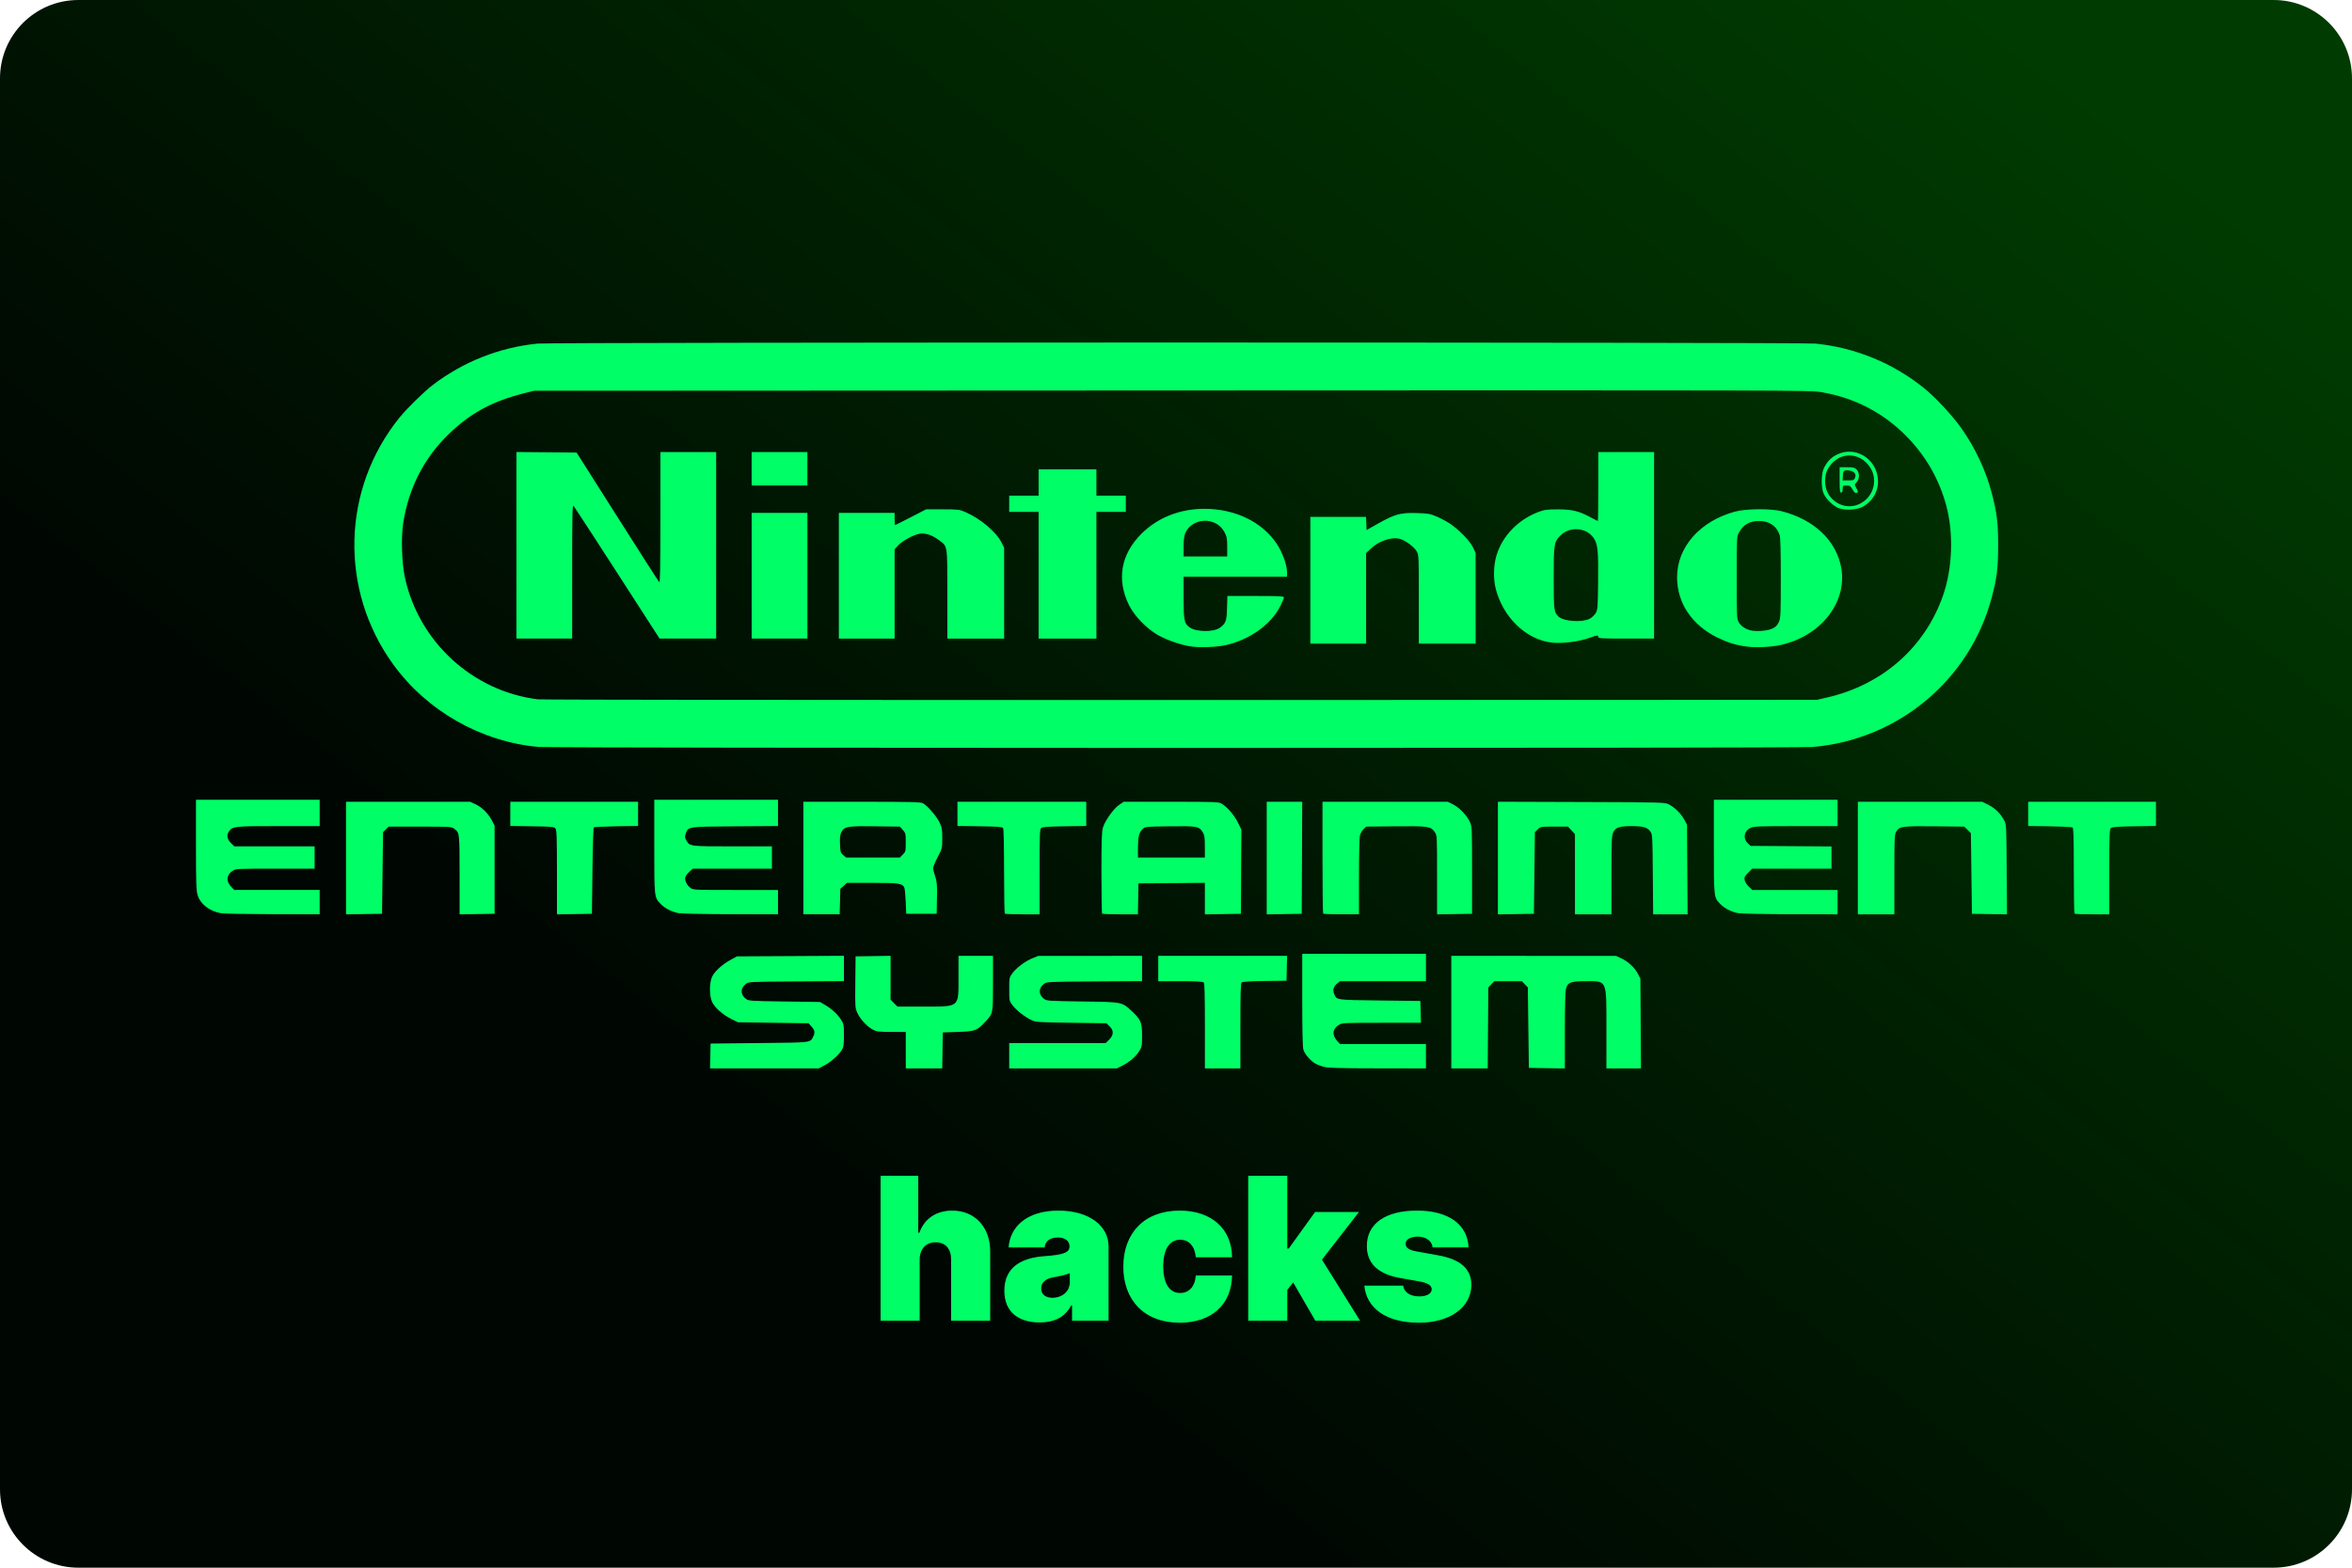
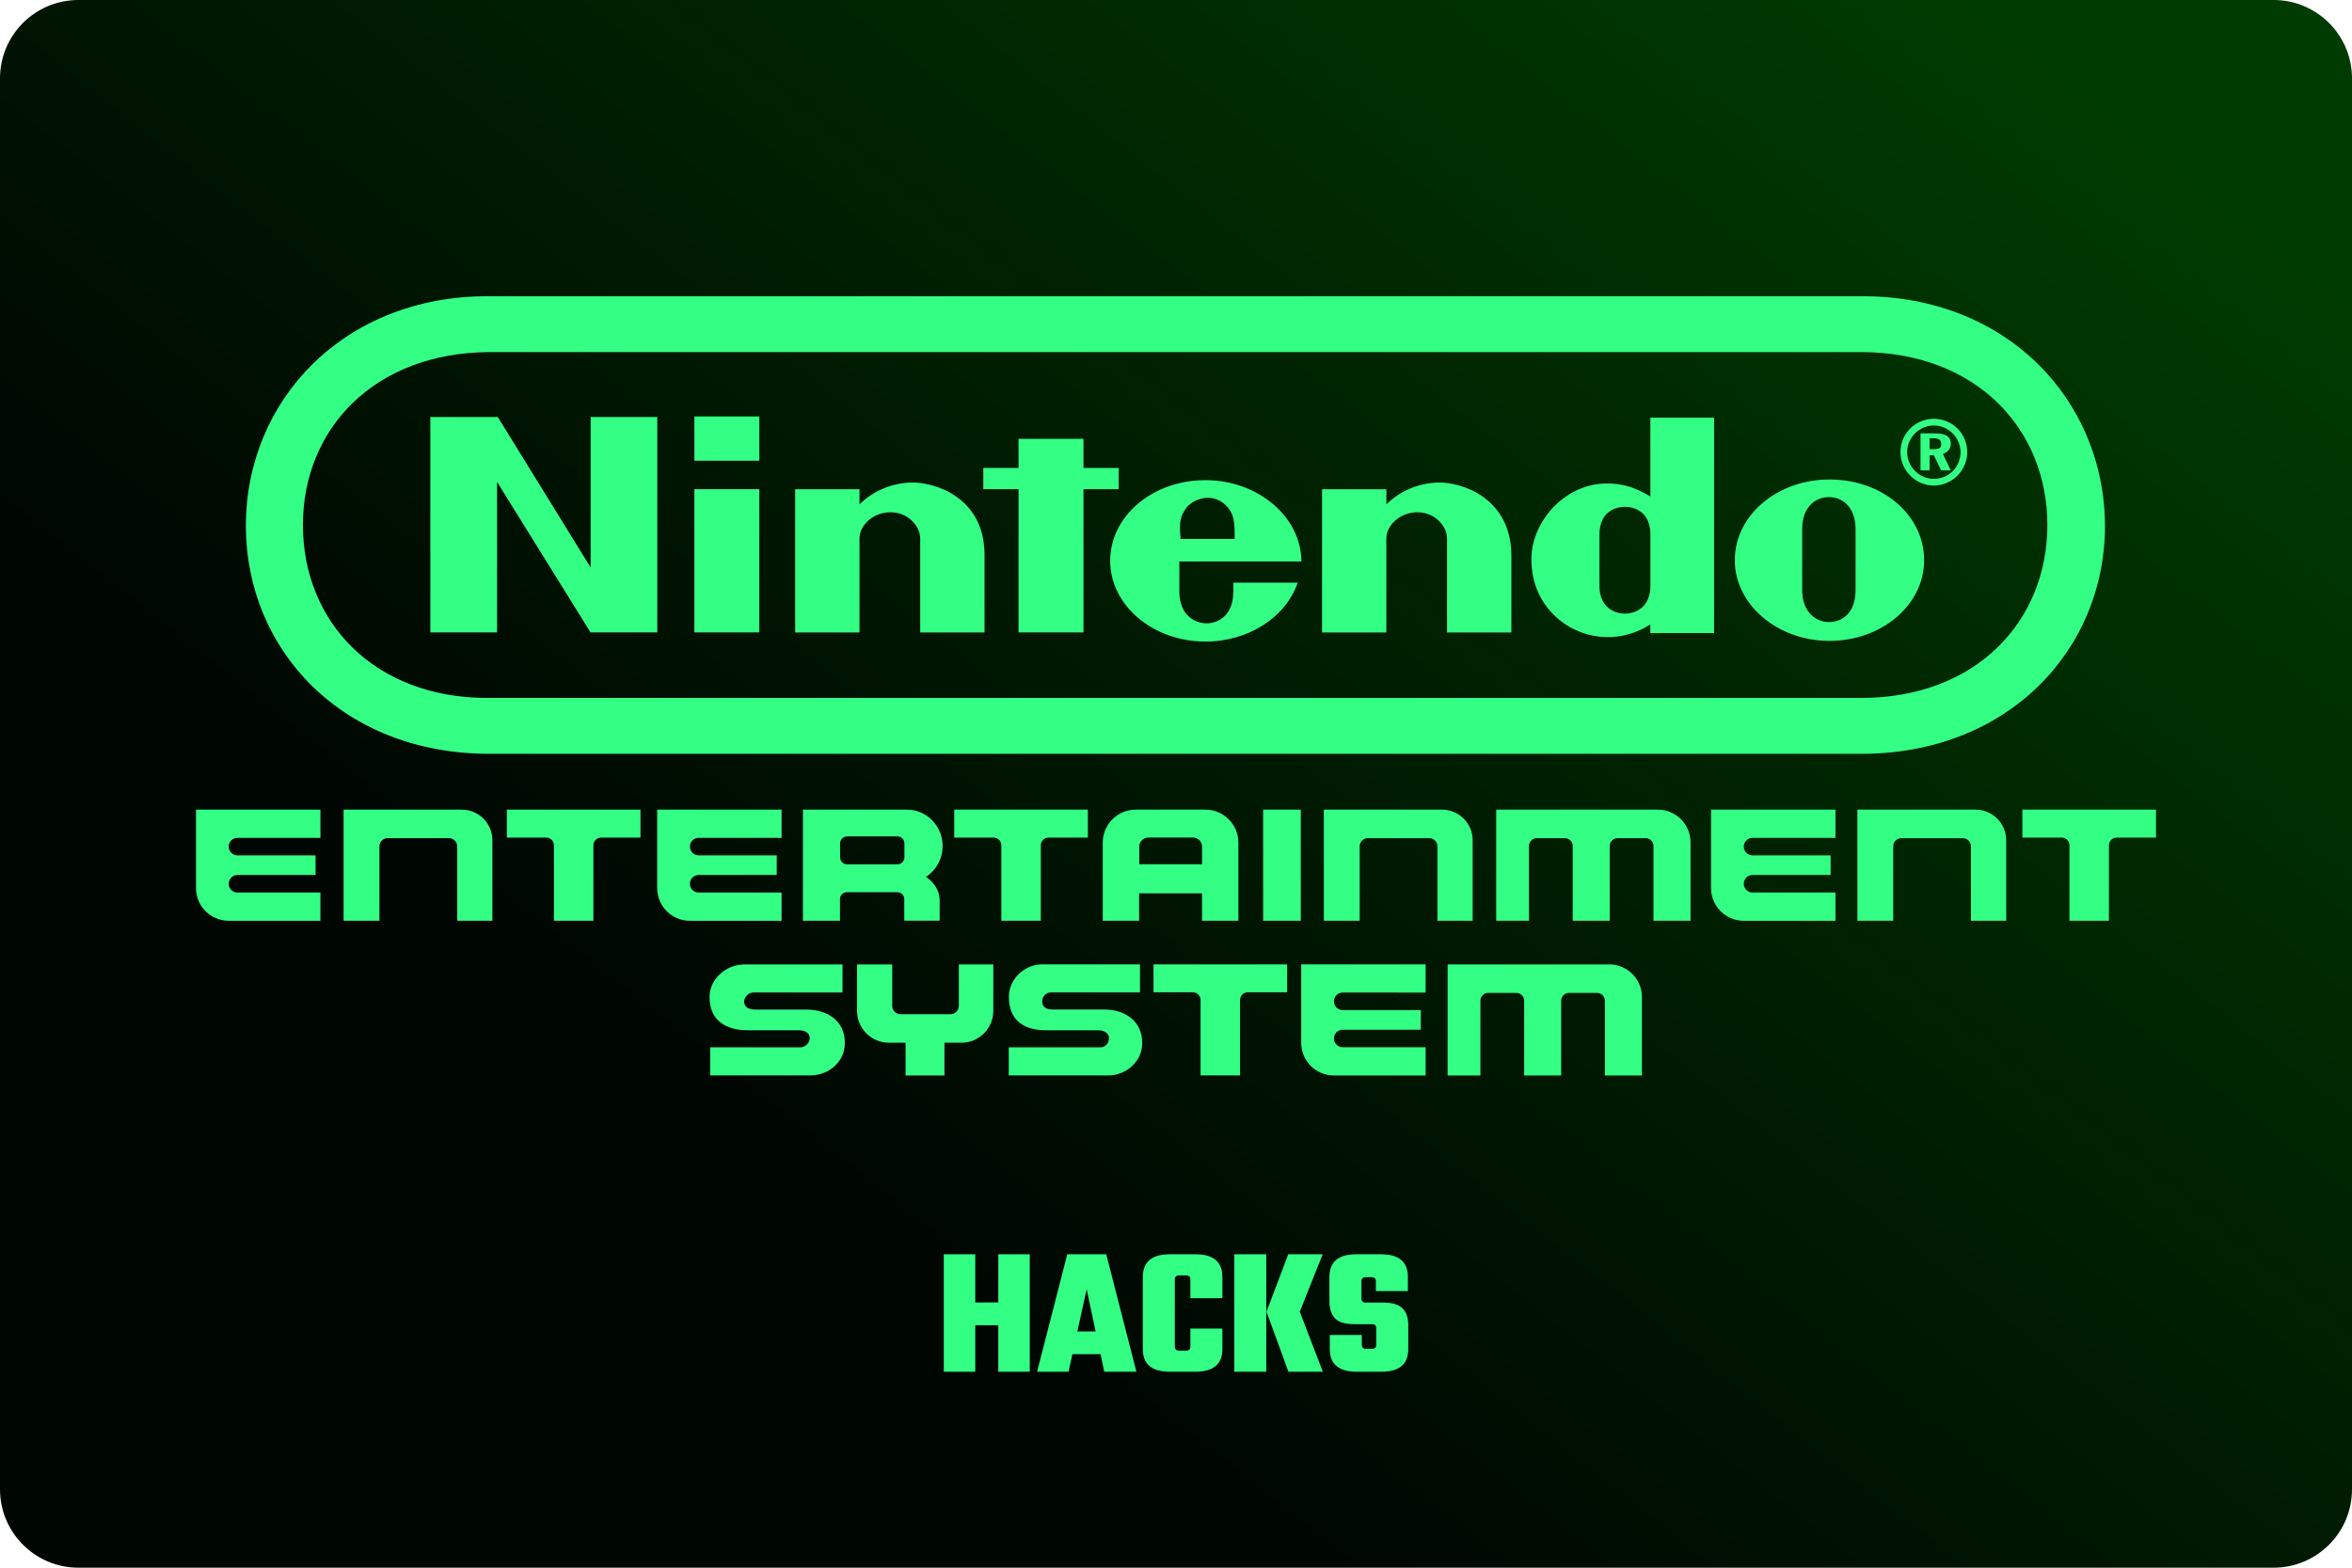
- <svg xmlns="http://www.w3.org/2000/svg" width="480" height="320" version="1.1" viewBox="0 0 480 320">
+ <svg xmlns="http://www.w3.org/2000/svg" width="480" height="320" version="1.1" viewBox="0 0 480 320" xml:space="preserve">
  <defs>
    <linearGradient id="a" x1="116.42" x2="62.174" y1="7.938" y2="76.729" gradientTransform="matrix(3.7795 0 0 3.7795 1.1339e-5 -4.3697e-6)" gradientUnits="userSpaceOnUse">
      <stop stop-color="#003b01" offset="0" />
      <stop stop-color="#000702" offset="1" />
    </linearGradient>
  </defs>
-   <rect x="1.7285e-7" y="1.5721e-6" width="480" height="320" ry="16" fill="url(#a)" stroke-linecap="square" stroke-linejoin="round" stroke-width="2" style="paint-order:stroke fill markers" />
-   <path d="m144.96 215.55 0.058-2.535 9.953-0.103c10.78-0.112 10.337-0.061 10.961-1.268 0.438-0.847 0.366-1.338-0.307-2.091l-0.603-0.676-14.427-0.207-1.34-0.664c-1.71-0.847-3.355-2.294-3.908-3.436-0.611-1.263-0.611-3.987 0-5.25 0.523-1.08 2.096-2.497 3.797-3.42l1.254-0.681 21.831-0.117v5.175l-9.711 0.058c-9.499 0.056-9.724 0.067-10.295 0.493-1.153 0.859-1.153 2.203-2.3e-4 3.062 0.56 0.418 0.874 0.439 7.863 0.538l7.28 0.103 1.009 0.593c1.363 0.801 2.561 1.907 3.268 3.017 0.553 0.868 0.586 1.05 0.585 3.207-6.4e-4 1.917-0.067 2.397-0.412 2.961-0.637 1.044-2.187 2.428-3.512 3.134l-1.203 0.641h-22.2l0.058-2.535zm39.893-1.19v-3.725h-2.905c-2.529 0-3.014-0.055-3.744-0.428-1.203-0.614-2.614-2.107-3.2-3.386-0.498-1.087-0.504-1.17-0.449-6.352l0.055-5.25 7.139-0.113v8.949l1.407 1.407h5.308c7.5 0 7.15 0.299 7.15-6.094v-4.252h7.036v5.597c0 6.299 0.034 6.138-1.604 7.887-1.686 1.802-1.999 1.917-5.535 2.035l-3.104 0.103-0.113 7.346h-7.44zm21.107 1.138v-2.587h19.7l0.704-0.704c0.941-0.941 0.965-1.866 0.07-2.724l-0.634-0.608-7.178-0.103c-6.747-0.097-7.234-0.13-8.109-0.539-1.321-0.618-3.093-2.006-3.875-3.033-0.662-0.87-0.667-0.897-0.673-3.268-4e-3 -2.333 0.011-2.411 0.614-3.233 0.832-1.131 2.621-2.482 4.083-3.083l1.196-0.492 21.211-0.01v5.161l-9.711 0.058c-9.499 0.056-9.724 0.067-10.295 0.493-1.153 0.859-1.153 2.203-1.9e-4 3.062 0.56 0.418 0.874 0.439 7.863 0.538 8.328 0.118 8.028 0.056 10.235 2.143 1.679 1.588 1.908 2.168 1.908 4.845 0 2.114-0.034 2.298-0.593 3.179-0.705 1.112-2.007 2.221-3.472 2.957l-1.065 0.535h-21.978zm39.938-6.063c0-6.452-0.063-8.713-0.248-8.898-0.178-0.178-1.527-0.248-4.76-0.248h-4.511v-5.173h26.293l-0.116 5.07-4.433 0.056c-2.844 0.036-4.531 0.138-4.708 0.284-0.22 0.183-0.275 1.942-0.275 8.894v8.666h-7.243zm24.228 8.321c-0.617-0.166-1.423-0.488-1.791-0.715-1.013-0.626-2.104-1.936-2.35-2.821-0.14-0.503-0.22-4.191-0.221-10.154l-1e-3 -9.364h25.246v5.587h-17.557l-0.612 0.515c-0.719 0.605-0.9 1.291-0.557 2.106 0.519 1.234 0.263 1.198 9.292 1.311l8.298 0.103 0.117 4.449-8.025 8.2e-4c-7.682 8.3e-4 -8.055 0.019-8.71 0.418-1.348 0.822-1.465 2.135-0.299 3.358l0.543 0.569h17.512v4.966l-9.881-0.014c-7.969-0.011-10.098-0.072-11.002-0.315zm26.056-11.156v-11.485l33.626 4e-3 1.075 0.5c1.399 0.651 2.745 1.907 3.382 3.155l0.509 0.997 0.116 18.313h-7.048v-7.977c0-10.321 0.218-9.819-4.26-9.819-3.104 0-3.618 0.207-4.009 1.613-0.129 0.462-0.214 3.832-0.214 8.48l-2e-3 7.713-7.346-0.113-0.207-16.424-0.608-0.634-0.607-0.634h-5.639l-1.216 1.268-0.117 16.528h-7.436zm-251.04-20.18c-2.375-0.401-4.268-1.872-4.825-3.747-0.27-0.909-0.322-2.561-0.322-10.255v-9.171h25.246v5.38h-8.387c-9 0-9.393 0.041-10.106 1.059-0.549 0.783-0.425 1.585 0.366 2.376l0.704 0.704h16.389v4.552h-8.04c-8.027 0-8.041 8.3e-4 -8.74 0.472-1.245 0.839-1.322 2.151-0.194 3.279l0.594 0.594h17.414v4.966l-9.57-0.024c-5.264-0.013-10.002-0.097-10.529-0.186zm25.479-11.269v-11.489l25.349 4e-3 1.069 0.498c1.328 0.618 2.569 1.839 3.322 3.268l0.576 1.093v18.003l-7.139 0.113-3e-3 -8.024c-0.003-8.626-0.004-8.64-1.099-9.452-0.564-0.418-0.81-0.434-6.979-0.434h-6.395l-1.147 1.147-0.207 16.649-7.346 0.113zm43.041 2.937c0-7.056-0.051-8.623-0.293-8.955-0.272-0.372-0.62-0.407-4.76-0.468l-4.466-0.066v-4.937h26.073v4.931l-4.432 0.07c-2.438 0.038-4.51 0.147-4.604 0.242-0.095 0.095-0.219 4.099-0.276 8.898l-0.104 8.726-7.139 0.113zm24.879 8.313c-1.369-0.228-2.85-0.975-3.709-1.872-1.317-1.375-1.304-1.256-1.304-11.755v-9.525h25.246v5.363l-8.743 0.06c-9.766 0.067-9.604 0.043-10.095 1.529-0.198 0.601-0.174 0.814 0.156 1.379 0.69 1.181 0.689 1.181 9.421 1.184l8.019 3e-3v4.552h-16.126l-0.71 0.623c-0.39 0.343-0.768 0.856-0.839 1.14-0.159 0.632 0.291 1.561 1.041 2.151 0.537 0.423 0.741 0.432 9.213 0.432h8.663v4.966l-9.57-0.024c-5.264-0.013-10.062-0.106-10.662-0.206zm25.406-11.255v-11.485h11.909c9.97 0 12.003 0.049 12.486 0.298 0.899 0.465 2.757 2.599 3.386 3.889 0.505 1.037 0.569 1.399 0.569 3.244 0 2.06-8e-3 2.092-0.931 3.857-0.512 0.979-0.931 1.988-0.931 2.241s0.189 1.02 0.419 1.703c0.362 1.073 0.412 1.676 0.362 4.438l-0.057 3.195h-6.208l-0.11-2.483c-0.06-1.366-0.188-2.65-0.284-2.853-0.411-0.876-1.076-0.975-6.525-0.975h-5.18l-0.676 0.603-0.676 0.603-0.069 2.604-0.068 2.604h-7.416zm20.295-0.708c0.58-0.58 0.605-0.683 0.605-2.48 0-1.779-0.03-1.91-0.603-2.551l-0.603-0.676-5.062-0.065c-5.689-0.073-6.263 0.029-6.877 1.215-0.263 0.508-0.327 1.08-0.273 2.414 0.067 1.617 0.116 1.786 0.652 2.248l0.581 0.499h10.976zm20.815 12.055c-0.076-0.076-0.139-3.964-0.141-8.639-2e-3 -4.989-0.084-8.63-0.199-8.812-0.162-0.257-0.981-0.322-4.756-0.38l-4.56-0.069v-4.931h26.281v4.937l-4.418 0.066c-3.362 0.051-4.5 0.134-4.76 0.35-0.308 0.256-0.342 1.147-0.342 8.95v8.666h-3.483c-1.916 0-3.545-0.062-3.621-0.138zm19.866 0c-0.076-0.076-0.138-3.83-0.138-8.343 0-6.658 0.058-8.401 0.308-9.241 0.412-1.386 2.159-3.832 3.296-4.614l0.92-0.633 9.688 8.3e-4c9.3 8.2e-4 9.716 0.017 10.362 0.412 1.147 0.699 2.53 2.316 3.276 3.83l0.714 1.448-0.111 17.176-7.346 0.113v-6.43l-13.554 0.109-0.114 6.311h-3.581c-1.97 0-3.643-0.062-3.719-0.138zm20.968-13.675c0-1.841-0.07-2.339-0.405-2.887-0.775-1.271-1.127-1.337-6.733-1.265-5.007 0.065-5.042 0.068-5.572 0.567-0.717 0.674-0.945 1.612-0.946 3.895l-1e-3 1.914h13.658v-2.224zm12.624 2.333v-11.49h7.246l-0.053 11.433-0.054 11.433-7.139 0.113zm11.519 11.342c-0.076-0.076-0.138-5.244-0.138-11.485v-11.347h25.578l1.055 0.526c1.279 0.637 2.826 2.243 3.438 3.568 0.441 0.955 0.451 1.169 0.451 9.874v8.898l-7.139 0.113v-8.045c0-8.038 0-8.045-0.473-8.748-0.786-1.169-1.35-1.251-8.046-1.18l-5.934 0.063-0.534 0.502c-0.294 0.276-0.626 0.835-0.739 1.242-0.119 0.428-0.206 3.984-0.207 8.448l-1e-3 7.708h-3.587c-1.973 0-3.649-0.062-3.725-0.138zm35.661-11.345v-11.493l17.02 0.055c16.089 0.052 17.062 0.076 17.791 0.439 1.202 0.598 2.496 1.848 3.168 3.061l0.614 1.108 0.119 18.313h-7.03l-0.063-8.122c-0.059-7.66-0.086-8.156-0.467-8.719-0.609-0.899-1.476-1.162-3.838-1.162-2.509 0-3.306 0.273-3.793 1.299-0.305 0.642-0.346 1.68-0.346 8.717v7.987h-7.449v-16.354l-0.709-0.773-0.709-0.773h-2.805c-2.789 0-2.808 3e-3 -3.378 0.574l-0.574 0.574-0.207 16.649-7.346 0.113zm49.088 11.254c-1.369-0.228-2.85-0.975-3.709-1.872-1.317-1.375-1.304-1.256-1.304-11.755v-9.525h25.246v5.38h-8.505c-7.443 0-8.594 0.042-9.217 0.338-1.375 0.652-1.645 2.189-0.564 3.205l0.523 0.492 16.522 0.117v4.539h-16.189l-0.829 0.829c-0.726 0.726-0.813 0.913-0.701 1.5 0.074 0.385 0.437 0.958 0.85 1.344l0.722 0.673h17.388v4.966l-9.57-0.024c-5.264-0.013-10.062-0.106-10.662-0.206zm24.371-11.255v-11.485h25.387l1.257 0.628c1.369 0.684 2.456 1.751 3.197 3.139 0.471 0.883 0.475 0.95 0.534 10.05l0.06 9.162-7.155-0.113-0.207-16.444-0.676-0.676-0.676-0.676-5.946-0.066c-6.657-0.074-7.279 9e-3 -7.921 1.06-0.382 0.626-0.403 1.098-0.404 8.783v8.122h-7.449v-11.485zm44.213 11.347c-0.076-0.076-0.138-4.028-0.138-8.782 0-6.688-0.059-8.682-0.259-8.812-0.142-0.092-2.237-0.197-4.656-0.234l-4.397-0.067v-4.937h26.073v4.931l-4.418 0.07c-3.359 0.053-4.5 0.138-4.76 0.353-0.308 0.256-0.342 1.145-0.342 8.95v8.666h-3.483c-1.916 0-3.546-0.062-3.621-0.138zm-313.43-34.027c-11.678-1.02-22.779-7.313-29.677-16.822-11.041-15.221-10.523-35.817 1.269-50.407 1.481-1.832 5.028-5.311 6.784-6.651 6.222-4.752 13.637-7.681 21.388-8.45 2.981-0.295 257.81-0.295 260.79 0 8.088 0.801 15.824 3.967 22.132 9.055 2.386 1.925 5.895 5.697 7.715 8.296 2.795 3.989 4.957 8.611 6.126 13.096 1.078 4.136 1.317 6.085 1.317 10.727 0 4.649-0.247 6.661-1.308 10.657-4.468 16.823-19.058 29.009-36.529 30.512-3.034 0.261-257.02 0.25-260.01-0.011zm262.91-10.083c11.307-2.599 19.976-10.213 23.674-20.79 1.979-5.662 2.215-12.825 0.614-18.61-1.428-5.157-4.015-9.708-7.723-13.581-4.817-5.032-10.772-8.181-17.686-9.352-2.366-0.401-4.052-0.405-132.56-0.347l-130.16 0.059-1.862 0.462c-6.552 1.626-11.044 4.036-15.487 8.307-5.069 4.874-8.235 11.023-9.36 18.177-0.46 2.924-0.312 8.135 0.313 11.057 2.826 13.211 13.757 23.281 27.12 24.982 0.74 0.094 59.777 0.158 131.19 0.142l129.85-0.03zm-129.64-10.407c-2.056-0.272-4.913-1.239-6.829-2.312-2.348-1.315-4.866-3.908-5.969-6.146-2.572-5.218-1.663-10.407 2.558-14.589 3.314-3.283 7.83-5.07 12.818-5.07 6.288 0 11.781 2.658 14.789 7.156 1.151 1.721 2.084 4.313 2.084 5.788v0.92h-21.107v4.249c0 4.703 0.119 5.298 1.211 6.076 1.377 0.981 4.946 1.016 6.226 0.062 1.19-0.888 1.353-1.342 1.427-3.987l0.069-2.469h5.777c4.744 0 5.777 0.051 5.777 0.283 0 0.155-0.338 0.958-0.751 1.783-1.887 3.772-6.384 6.965-11.246 7.985-1.87 0.392-4.983 0.516-6.834 0.271zm7.243-20.333c0-1.723-0.065-2.067-0.576-3.045-1.663-3.184-6.628-3.013-8.002 0.276-0.213 0.51-0.32 1.427-0.32 2.739v1.972h8.898zm106.07 20.344c-2.35-0.324-3.84-0.78-6.021-1.846-5.226-2.552-8.233-7.046-8.239-12.314-8e-3 -6.131 4.654-11.435 11.757-13.38 2.296-0.629 7.325-0.675 9.622-0.088 6.613 1.688 11.176 6.05 12.133 11.6 1.225 7.099-4.28 13.993-12.566 15.736-1.898 0.399-4.941 0.532-6.687 0.291zm5.297-3.73c0.575-0.293 0.936-0.676 1.213-1.285 0.365-0.805 0.394-1.452 0.398-8.959 3e-3 -5.51-0.071-8.316-0.231-8.795-0.619-1.85-2.091-2.864-4.168-2.872-1.97-8e-3 -3.27 0.736-4.152 2.375-0.435 0.808-0.445 1.024-0.445 9.208 0 8.056 0.015 8.408 0.421 9.098 0.496 0.845 1.506 1.484 2.673 1.692 1.284 0.229 3.379 3e-3 4.292-0.463zm-94.401-9.809v-12.933h11.362l0.122 2.672 2.38-1.337c3.415-1.918 4.539-2.224 7.814-2.124 2.381 0.072 2.778 0.141 4.1 0.709 0.805 0.346 2.015 0.991 2.69 1.433 1.819 1.191 4.131 3.571 4.74 4.881l0.518 1.112 4e-3 18.52h-11.588v-9.025c0-8.94-4e-3 -9.033-0.459-9.843-0.534-0.949-2.519-2.365-3.602-2.568-1.756-0.33-4.185 0.549-5.814 2.104l-0.885 0.844v18.488h-11.381v-12.933zm49.247 12.72c-5.219-0.618-9.94-5.171-11.417-11.01-0.529-2.094-0.442-4.931 0.217-6.986 1.236-3.861 4.405-7.104 8.462-8.657 1.224-0.469 1.711-0.535 3.982-0.543 2.911-0.01 4.38 0.35 6.784 1.662 0.715 0.39 1.344 0.709 1.397 0.709 0.053 0 0.096-3.166 0.096-7.036v-7.036h11.381v38.075h-5.691c-4.92 0-5.691-0.042-5.691-0.31 0-0.409-0.303-0.392-1.573 0.091-2.152 0.818-5.796 1.295-7.948 1.04zm7.707-4.842c0.425-0.203 0.984-0.708 1.242-1.122 0.453-0.728 0.471-0.949 0.535-6.475 0.073-6.348-0.07-7.706-0.946-8.953-1.505-2.142-4.86-2.362-6.774-0.445-1.278 1.28-1.348 1.73-1.348 8.682 0 6.508 0.067 7.028 1.006 7.865 1.073 0.956 4.68 1.213 6.285 0.448zm-218.98-15.019v-19.041l12.286 0.11 8.294 13.082c4.562 7.195 8.409 13.197 8.549 13.337 0.202 0.202 0.255-2.53 0.255-13.134v-13.389h11.381v38.075h-11.551l-8.638-13.399c-4.751-7.369-8.763-13.535-8.917-13.702-0.234-0.255-0.279 1.89-0.279 13.399v13.702h-11.381zm48.008 6.211v-12.83h11.381v25.659h-11.381zm17.796 0v-12.83h11.381v1.242c0 0.683 0.049 1.242 0.11 1.242s1.504-0.722 3.209-1.604l3.099-1.604h3.361c3.189 0 3.428 0.029 4.66 0.557 2.98 1.277 6.306 4.067 7.352 6.165l0.558 1.12v18.543h-11.588l-8e-4 -9.053c-8.3e-4 -10.298 0.093-9.719-1.802-11.11-1.322-0.97-2.727-1.433-3.8-1.252-1.275 0.215-3.579 1.459-4.413 2.382l-0.745 0.824v18.209h-11.381v-12.83zm40.766-0.103v-12.933h-6.001v-3.311h6.001v-5.38h11.795v5.38h6.001v3.311h-6.001v25.867h-11.795zm163.32-13.678c-1.059-0.39-2.499-1.744-3.059-2.877-0.605-1.224-0.577-4.223 0.05-5.404 0.721-1.358 1.444-2.088 2.658-2.681 3.67-1.796 7.981 0.795 8.318 4.999 0.186 2.315-0.925 4.394-2.995 5.607-1.183 0.694-3.587 0.866-4.971 0.356zm4.332-0.934c2.743-1.39 3.704-4.817 2.067-7.368-1.898-2.957-5.647-3.317-7.895-0.758-0.936 1.065-1.298 2.035-1.305 3.493-8e-3 1.464 0.43 2.617 1.361 3.587 1.562 1.629 3.816 2.037 5.772 1.046zm-1.538-2.88c-0.414-0.724-0.557-0.819-1.244-0.82-0.749-0.001-0.776 0.023-0.776 0.723 0 0.506-0.094 0.724-0.31 0.724-0.259 0-0.31-0.425-0.31-2.587v-2.587h1.516c1.317 0 1.575 0.063 1.966 0.479 0.615 0.655 0.609 1.911-0.011 2.573-0.449 0.478-0.452 0.51-0.104 1.117 0.438 0.764 0.446 0.927 0.05 1.079-0.207 0.08-0.462-0.15-0.776-0.701zm0.489-2.348c0.321-0.704-0.07-1.322-0.939-1.485-1.246-0.234-1.46-0.095-1.53 0.995l-0.063 0.981h1.154c1.014 0 1.181-0.06 1.378-0.491zm-225.17-1.889v-3.414h11.381v6.829h-11.381z" fill="#0f6" stroke-width=".106" />
-   <path d="m179.71 240v29.596h7.978v-12.486c0.015-2.196 1.286-3.525 3.237-3.525 2.038 0 3.194 1.328 3.179 3.525v12.486h7.976v-14.163c0.015-4.856-3.049-8.323-7.745-8.323-3.28 0-5.707 1.676-6.704 4.509h-0.232v-11.618h-7.688zm75.027 0v29.596h7.978v-6.301l1.198-1.518 4.524 7.819h9.132l-7.775-12.472 7.545-9.724h-8.959l-5.377 7.457h-0.288v-14.857h-7.978zm-38.729 7.109c-6.633 0-9.899 3.469-10.173 7.515h7.342c0.188-1.373 1.199-2.023 2.716-2.023 1.387 0 2.37 0.636 2.37 1.792v0.058c0 1.286-1.416 1.691-5.144 1.965-4.581 0.332-8.151 2.182-8.151 7.052 0 4.422 2.976 6.474 7.225 6.474 2.89 0 5.072-0.982 6.416-3.467h0.175v3.122h7.455v-15.202c0-4.104-3.887-7.284-10.232-7.284zm24.74 0c-7.225 0-11.503 4.624-11.503 11.445 0 6.821 4.277 11.445 11.503 11.445 6.575 0 10.607-3.771 10.694-9.653h-7.4c-0.173 2.327-1.431 3.584-3.179 3.584-2.095 0-3.467-1.793-3.467-5.435 0-3.642 1.372-5.432 3.467-5.432 1.763 0 2.962 1.256 3.179 3.583h7.4c-0.043-5.78-4.162-9.538-10.694-9.538zm48.438 0c-6.344 0-10.26 2.603-10.232 7.227-0.029 3.497 2.241 5.737 6.764 6.531l3.93 0.693c1.734 0.318 2.514 0.781 2.543 1.619-0.029 0.925-1.084 1.444-2.543 1.444-1.806 0-3.078-0.781-3.295-2.198h-7.92c0.434 4.552 4.365 7.572 11.157 7.572 6.142 0 10.665-2.991 10.694-7.745-0.029-3.28-2.226-5.187-6.764-6.011l-4.509-0.811c-1.691-0.303-2.167-0.909-2.138-1.56-0.029-0.925 1.113-1.444 2.486-1.444 1.575 0 2.889 0.837 3.004 2.196h7.342c-0.202-4.696-4.105-7.515-10.521-7.515zm-70.866 12.775v1.85c0 2.023-1.72 3.179-3.527 3.179-1.358 0-2.311-0.665-2.311-1.907 0-1.142 0.809-2.022 2.659-2.311 1.272-0.202 2.341-0.464 3.179-0.811z" fill="#0f6" stroke-width=".523" />
-   <style type="text/css">.st0{fill:#FC0C18;}
- 	.st1{fill:#FC0C18;}</style>
-   <style type="text/css">.st0{fill:#FC0C18;}
- 	.st1{fill:#FC0C18;}</style>
+   <rect width="480" height="320" ry="16" fill="url(#a)" stroke-linecap="square" />
+   <path d="m192.61 256.03v23.969h6.422v-9.482h4.703v9.482h6.422v-23.969h-6.422v9.82h-4.703v-9.82zm25.199 0-6.16 23.969h6.422l0.785-3.584h5.748l0.748 3.584h6.57l-6.16-23.969h-7.953zm20.908 0c-3.659 0-5.488 1.545-5.488 4.631v14.709c0 3.086 1.83 4.629 5.488 4.629h5.264c3.659 0 5.488-1.543 5.488-4.629v-4.182h-6.533v3.695c0 0.548-0.311 0.822-0.934 0.822h-1.307c-0.622 0-0.934-0.275-0.934-0.822v-13.738c0-0.548 0.311-0.82 0.934-0.82h1.307c0.622 0 0.934 0.273 0.934 0.82v3.846h6.533v-4.33c0-3.086-1.83-4.631-5.488-4.631h-5.264zm13.178 0v23.969h6.533v-23.969zm11.014 0-4.443 11.723 4.481 12.246h7.018l-4.703-12.246 4.666-11.723zm13.85 0c-3.634 0-5.449 1.545-5.449 4.631v4.928c0 1.518 0.372 2.688 1.119 3.51 0.772 0.796 2.078 1.193 3.92 1.193h3.584c0.622 0 0.934 0.275 0.934 0.822v3.397c0 0.548-0.311 0.822-0.934 0.822h-1.082c-0.622 0-0.934-0.275-0.934-0.822v-2.016h-6.533v2.875c0 3.086 1.83 4.629 5.488 4.629h5.076c3.634 0 5.451-1.543 5.451-4.629v-4.928c0-1.493-0.399-2.627-1.195-3.398-0.772-0.772-2.078-1.156-3.92-1.156h-3.508c-0.622 0-0.934-0.275-0.934-0.822v-3.547c0-0.548 0.311-0.82 0.934-0.82h1.082c0.622 0 0.934 0.273 0.934 0.82v2.016h6.533v-2.873c0-3.086-1.817-4.631-5.451-4.631h-5.115zm-54.99 7.131 1.828 8.625h-3.732z" fill="#33ff85" />
+   <path d="m99.725 60.469c-1.85-0.008-3.663 0.068-5.436 0.225-3.544 0.313-6.927 0.945-10.129 1.863-4.803 1.377-9.2 3.398-13.121 5.945-2.614 1.698-5.016 3.631-7.188 5.764-1.086 1.067-2.114 2.183-3.082 3.346-3.87 4.65-6.775 10.032-8.555 15.875-0.445 1.461-0.82 2.951-1.121 4.465-0.302 1.514-0.53 3.051-0.684 4.609-0.153 1.559-0.23 3.138-0.23 4.732 0 1.595 0.078 3.173 0.23 4.729 0.152 1.556 0.38 3.091 0.68 4.6 0.3 1.509 0.672 2.993 1.115 4.447 0.443 1.454 0.956 2.877 1.537 4.268 1.743 4.172 4.098 8.041 6.998 11.498 0.967 1.152 1.994 2.26 3.08 3.316 1.086 1.057 2.23 2.063 3.43 3.016 2.4 1.906 5.024 3.597 7.852 5.039 2.828 1.442 5.86 2.639 9.078 3.553 1.609 0.457 3.265 0.843 4.965 1.156 1.699 0.313 3.442 0.55 5.227 0.711 1.785 0.16 3.613 0.244 5.479 0.244h280.07c16.721 0 30.347-6.664 39.068-17.035 1.938-2.305 3.634-4.793 5.068-7.432 0.717-1.319 1.368-2.676 1.951-4.066 1.167-2.781 2.063-5.697 2.666-8.715 0.302-1.509 0.53-3.044 0.684-4.6 0.153-1.556 0.232-3.134 0.232-4.729-0.036-8.013-2.01-15.601-5.609-22.246-0.72-1.329-1.504-2.622-2.352-3.871-1.695-2.498-3.641-4.828-5.816-6.957-2.176-2.129-4.583-4.057-7.199-5.75-1.308-0.847-2.669-1.634-4.08-2.359-5.644-2.9-12.089-4.794-19.178-5.416-1.772-0.155-3.586-0.232-5.436-0.225h-280.2zm0.125 11.398h279.95c1.471 0 2.908 0.062 4.307 0.182 2.798 0.24 5.449 0.715 7.943 1.4 1.247 0.343 2.456 0.738 3.623 1.184 1.167 0.445 2.292 0.939 3.377 1.48 1.085 0.542 2.128 1.133 3.127 1.766 0.999 0.633 1.956 1.309 2.867 2.027 2.734 2.154 5.064 4.678 6.959 7.494 0.631 0.939 1.215 1.91 1.748 2.91 0.533 1.001 1.016 2.031 1.447 3.088 0.863 2.113 1.521 4.332 1.963 6.635 0.221 1.151 0.388 2.324 0.5 3.514 0.112 1.19 0.17 2.398 0.17 3.621s-0.058 2.431-0.17 3.621c-0.224 2.38-0.667 4.69-1.322 6.904-0.328 1.107-0.707 2.189-1.139 3.246-0.431 1.057-0.915 2.087-1.447 3.088s-1.115 1.972-1.746 2.91c-0.631 0.939-1.312 1.844-2.039 2.715-0.727 0.871-1.502 1.706-2.322 2.504-2.462 2.392-5.336 4.441-8.59 6.066-1.085 0.542-2.212 1.037-3.379 1.482-2.335 0.89-4.833 1.582-7.482 2.051-2.65 0.468-5.451 0.713-8.395 0.713h-279.95c-4.437 0.023-8.547-0.514-12.297-1.533-1.25-0.34-2.46-0.734-3.629-1.178-2.337-0.887-4.509-1.977-6.506-3.244-0.999-0.634-1.953-1.31-2.863-2.029-1.82-1.439-3.46-3.044-4.91-4.791-0.725-0.873-1.404-1.781-2.033-2.723-0.629-0.941-1.208-1.915-1.738-2.918-0.53-1.003-1.01-2.037-1.44-3.096-0.858-2.118-1.512-4.342-1.951-6.648-0.439-2.306-0.664-4.695-0.664-7.141 0-1.223 0.056-2.43 0.168-3.619s0.279-2.36 0.5-3.51c0.442-2.3 1.102-4.515 1.965-6.623 0.432-1.054 0.914-2.082 1.447-3.08 1.599-2.994 3.647-5.723 6.109-8.109 0.821-0.795 1.686-1.553 2.598-2.269 1.823-1.433 3.823-2.703 5.992-3.787 1.085-0.542 2.212-1.038 3.379-1.484 2.334-0.893 4.832-1.591 7.481-2.068 1.325-0.238 2.687-0.421 4.086-0.547 1.399-0.126 2.836-0.195 4.307-0.203zm41.865 13.139v9.035h13.252v-9.035h-13.252zm-53.891 0.115v43.971h13.619v-30.717l19.078 30.717h13.617v-43.971h-13.598v30.717l-18.951-30.717h-13.766zm248.98 0.125c0.01-0.125 0.01 9.294 0.01 16.098-2.105-1.24-4.345-2.343-7.439-2.603-9.534-0.865-16.848 7.553-16.848 15.357 0 10.159 7.804 14.004 9.033 14.494 4.46 2.105 10.16 2.104 15.234-1.115v1.74h13.023v-43.971h-13.014zm57.859 0.24c-3.72 0-6.814 2.97-6.814 6.814 0 3.72 3.095 6.814 6.814 6.814 3.72 0 6.814-3.095 6.814-6.814 0-3.845-3.105-6.814-6.814-6.814zm0 1.365c2.97 0 5.449 2.48 5.449 5.449-0.01 2.98-2.355 5.449-5.449 5.449-2.97 0-5.449-2.48-5.449-5.449s2.48-5.449 5.449-5.449zm-2.721 1.615v7.553h1.855v-3.094h0.865l1.488 3.094h1.98l-1.615-3.344c1-0.375 1.615-1.116 1.615-2.106 0-1.49-1.114-2.103-3.219-2.103h-2.971zm1.855 0.988h0.75c1.115 0 1.615 0.365 1.615 1.115 0.104 0.875-0.51 1.115-1.5 1.115h-0.865v-2.231zm-185.93 0.115v5.939h-7.189v4.344h7.189v29.238h13.252v-29.238h7.189v-4.344h-7.189v-5.939h-13.252zm165.49 8.305c-10.649 0-19.316 7.314-19.316 16.473 0 9.034 8.668 16.473 19.316 16.473 10.649 0 19.318-7.314 19.318-16.473 0-9.159-8.409-16.473-19.318-16.473zm-127.35 0.135c-10.774 0-19.441 7.314-19.441 16.473 0 9.034 8.668 16.475 19.441 16.475 8.919 0 16.473-5.076 18.828-12.025h-13.129v1.74c0 5.335-3.47 6.564-5.449 6.564s-5.574-1.24-5.574-6.564v-6.064h24.902c0-9.034-8.794-16.598-19.578-16.598zm-60.078 0.49c-4.345 0.125-8.044 1.979-10.523 4.459v-3.094h-13.129v29.236h13.129v-19.203c0-2.605 2.729-5.334 6.324-5.334 3.595 0 6.064 2.844 6.064 5.334v19.203h13.129v-15.857c0-11.649-10.024-14.869-14.994-14.744zm107.53 0c-4.345 0.125-8.044 1.979-10.523 4.459v-3.094h-13.127v29.236h13.117v-19.203c0-2.605 2.729-5.334 6.324-5.334 3.595 0 6.064 2.844 6.064 5.334v19.203h13.129v-15.857c-0.115-11.649-10.16-14.869-14.984-14.744zm-151.75 1.353v29.238h13.252v-29.238h-13.252zm231.53 1.615c2.605 0 5.449 1.855 5.449 6.564v6.199 6.189c0 4.71-2.73 6.564-5.449 6.564-2.605 0-5.449-1.98-5.449-6.564v-6.324-6.064c0-4.585 2.73-6.564 5.449-6.564zm-126.84 0.125c1.74 0 3.594 0.865 4.709 2.731 0.865 1.49 0.865 3.219 0.865 5.699h-11.035c-0.24-2.605-0.24-4.209 0.75-5.699 0.99-1.855 2.971-2.605 4.711-2.731zm85.219 1.865c2.105 0 5.199 1.115 5.199 5.699v5.199 5.199c0 4.46-3.095 5.701-5.199 5.701-2.105 0-5.199-1.242-5.199-5.701v-5.199-5.199c0-4.585 3.095-5.699 5.199-5.699zm-291.62 61.809v16.014c0 3.688 2.979 6.67 6.668 6.67h18.725v-5.764h-16.922c-0.99 0-1.791-0.801-1.791-1.791 0-0.99 0.801-1.793 1.791-1.793h15.932v-4h-15.932c-0.99 0-1.791-0.803-1.791-1.793 0-0.99 0.801-1.791 1.791-1.791l16.922 0.01v-5.762h-18.713-6.68zm30.123 0v22.672h7.314v-15.191c0-0.917 0.749-1.666 1.666-1.666h12.535c0.917 0 1.666 0.749 1.666 1.666v4.627 10.564h7.189v-10.564-1.824-2.74-1.303c-0.01-3.449-2.801-6.24-6.25-6.24h-24.121zm33.32 0v5.699h8.023c0.875 0 1.584 0.709 1.584 1.584v15.389h8.053v-15.389c0-0.875 0.709-1.584 1.584-1.584h8.023v-5.699h-0.01-27.258zm30.676 0v16.014c0 3.688 2.979 6.67 6.668 6.67h18.723v-5.764h-16.92c-0.99 0-1.793-0.801-1.793-1.791 0-0.99 0.803-1.793 1.793-1.793h15.93v-4h-15.93c-0.99 0-1.793-0.803-1.793-1.793s0.803-1.791 1.793-1.791l16.92 0.01v-5.762h-18.713-6.678zm29.746 0v8.305 14.367h7.564v-4.418c0-0.781 0.635-1.406 1.406-1.406h10.305c0.781 0 1.408 0.635 1.408 1.406v0.137 4.271h7.221v-4.271c-0.021-1.105-0.49-3.137-2.793-4.658 2.032-1.313 3.397-3.646 3.397-6.293 0-4.105-3.24-7.439-7.262-7.439h-1.615-19.631zm30.883 0v5.699h8.023c0.875 0 1.584 0.709 1.584 1.584v15.389h8.055v-15.389c0-0.875 0.709-1.584 1.584-1.584h8.021v-5.699h-27.268zm37.041 0c-3.72 0-6.731 3.011-6.731 6.731v1.812 14.129h7.418v-5.584h12.838v5.584h7.418v-14.129-1.812c0-3.72-3.011-6.731-6.731-6.731h-1.719-4.023-2.728-4.023-1.719zm25.996 0v22.672h7.68v-22.672h-7.68zm12.389 0v22.672h7.314v-15.191c0-0.917 0.751-1.666 1.668-1.666h12.535c0.917 0 1.666 0.749 1.666 1.666v4.627 10.564h7.189v-10.564-1.824-2.74-1.303c-0.01-3.449-2.803-6.24-6.252-6.24h-24.121zm35.176 0v22.672h6.689v-14.18-1.074c0-0.886 0.72-1.603 1.605-1.603h5.721c0.886 0 1.603 0.718 1.603 1.603v2.762 12.492h7.555v-14.18-1.074c0-0.886 0.718-1.603 1.603-1.603h5.721c0.886 0 1.605 0.718 1.605 1.603v1.074 14.18h0.363 7.189v-16.025c-0.01-3.678-2.991-6.646-6.658-6.646h-32.998zm43.846 0v16.014c0 3.688 2.979 6.67 6.668 6.67h18.725v-5.764h-16.922c-0.99 0-1.793-0.801-1.793-1.791 0-0.99 0.803-1.793 1.793-1.793h15.932v-4h-15.932c-0.99 0-1.793-0.803-1.793-1.793s0.803-1.791 1.793-1.791l16.922 0.01v-5.762h-18.715-6.678zm29.861 0v22.672h7.314v-15.191c0-0.917 0.751-1.666 1.668-1.666h12.533c0.917 0 1.668 0.749 1.668 1.666v4.627 10.564h7.189v-10.564-1.824-2.74-1.303c-0.01-3.449-2.803-6.24-6.252-6.24h-24.121zm33.676 0v5.699h8.023c0.875 0 1.584 0.709 1.584 1.584v15.389h8.053v-15.389c0-0.875 0.709-1.584 1.584-1.584h8.023v-5.699h-27.268zm-239.87 5.459h10.305c0.781 0 1.408 0.635 1.408 1.406v2.887c0 0.781-0.637 1.406-1.408 1.406h-10.305c-0.781 0-1.406-0.635-1.406-1.406v-2.887c0-0.781 0.635-1.406 1.406-1.406zm61.506 0.23h3.178 2.731 3.178c1.032 0 1.865 0.834 1.865 1.865v3.594h-12.816v-3.594c0-1.032 0.834-1.865 1.865-1.865zm-21.662 25.891c-3.72 0-6.814 3.116-6.814 6.596 0 4.98 3.22 6.857 7.555 6.857h10.648c1.115 0 2.231 0.5 2.231 1.625 0 1-0.75 1.865-1.74 1.865h-18.713v5.731h20.432c3.345 0 6.814-2.74 6.814-6.596 0.01-4.616-3.709-6.856-7.668-6.856h-10.648c-1.24 0-2.106-0.502-2.106-1.627 0-1 0.75-1.865 1.74-1.865h18.213v-5.731h-19.943zm22.705 0v5.699h8.021c0.875 0 1.584 0.709 1.584 1.584v15.391h8.055v-15.391c0-0.875 0.709-1.584 1.584-1.584h8.023v-5.699h-27.268zm30.143 0v16.016c0 3.688 2.979 6.668 6.668 6.668h18.725v-5.762h-16.922c-0.99 0-1.791-0.803-1.791-1.793s0.801-1.791 1.791-1.791h15.932v-4.002h-15.932c-0.99 0-1.791-0.801-1.791-1.791s0.801-1.793 1.791-1.793l16.922 0.01v-5.762h-18.713-6.68zm-113.56 0.012c-3.959 0-7.189 3.116-7.189 6.596 0 4.97 3.47 6.846 7.805 6.846h10.408c1.24 0 2.231 0.5 2.231 1.625 0 0.99-0.991 1.865-1.855 1.865h-18.463v5.731h20.432c3.72 0 7.055-2.74 7.055-6.596 0.021-4.605-3.574-6.846-7.908-6.846h-10.408c-1.24 0-2.231-0.5-2.231-1.625 0-0.99 0.989-1.865 1.853-1.865h18.215v-5.731h-19.943zm22.912 0v8.303 1.189c0 3.584 2.908 6.49 6.492 6.49h3.416v6.689h7.93v-6.689h3.481c3.584 0 6.49-2.906 6.49-6.49v-9.492h-0.176-6.814-0.043v8.461c0 0.948-0.769 1.707-1.707 1.707h-10.182c-0.948 0-1.707-0.769-1.707-1.707v-8.461h-0.156-7.023zm120.53 0v22.672h6.689v-14.18-1.074c0-0.886 0.718-1.605 1.603-1.605h5.721c0.886 0 1.605 0.72 1.605 1.605v2.762 12.492h7.553v-14.18-1.074c0-0.886 0.72-1.605 1.605-1.605h5.721c0.886 0 1.603 0.72 1.603 1.605v1.074 14.18h0.365 7.189v-16.025c-0.01-3.678-2.991-6.646-6.658-6.646h-32.998z" fill="#33ff85" />
</svg>
